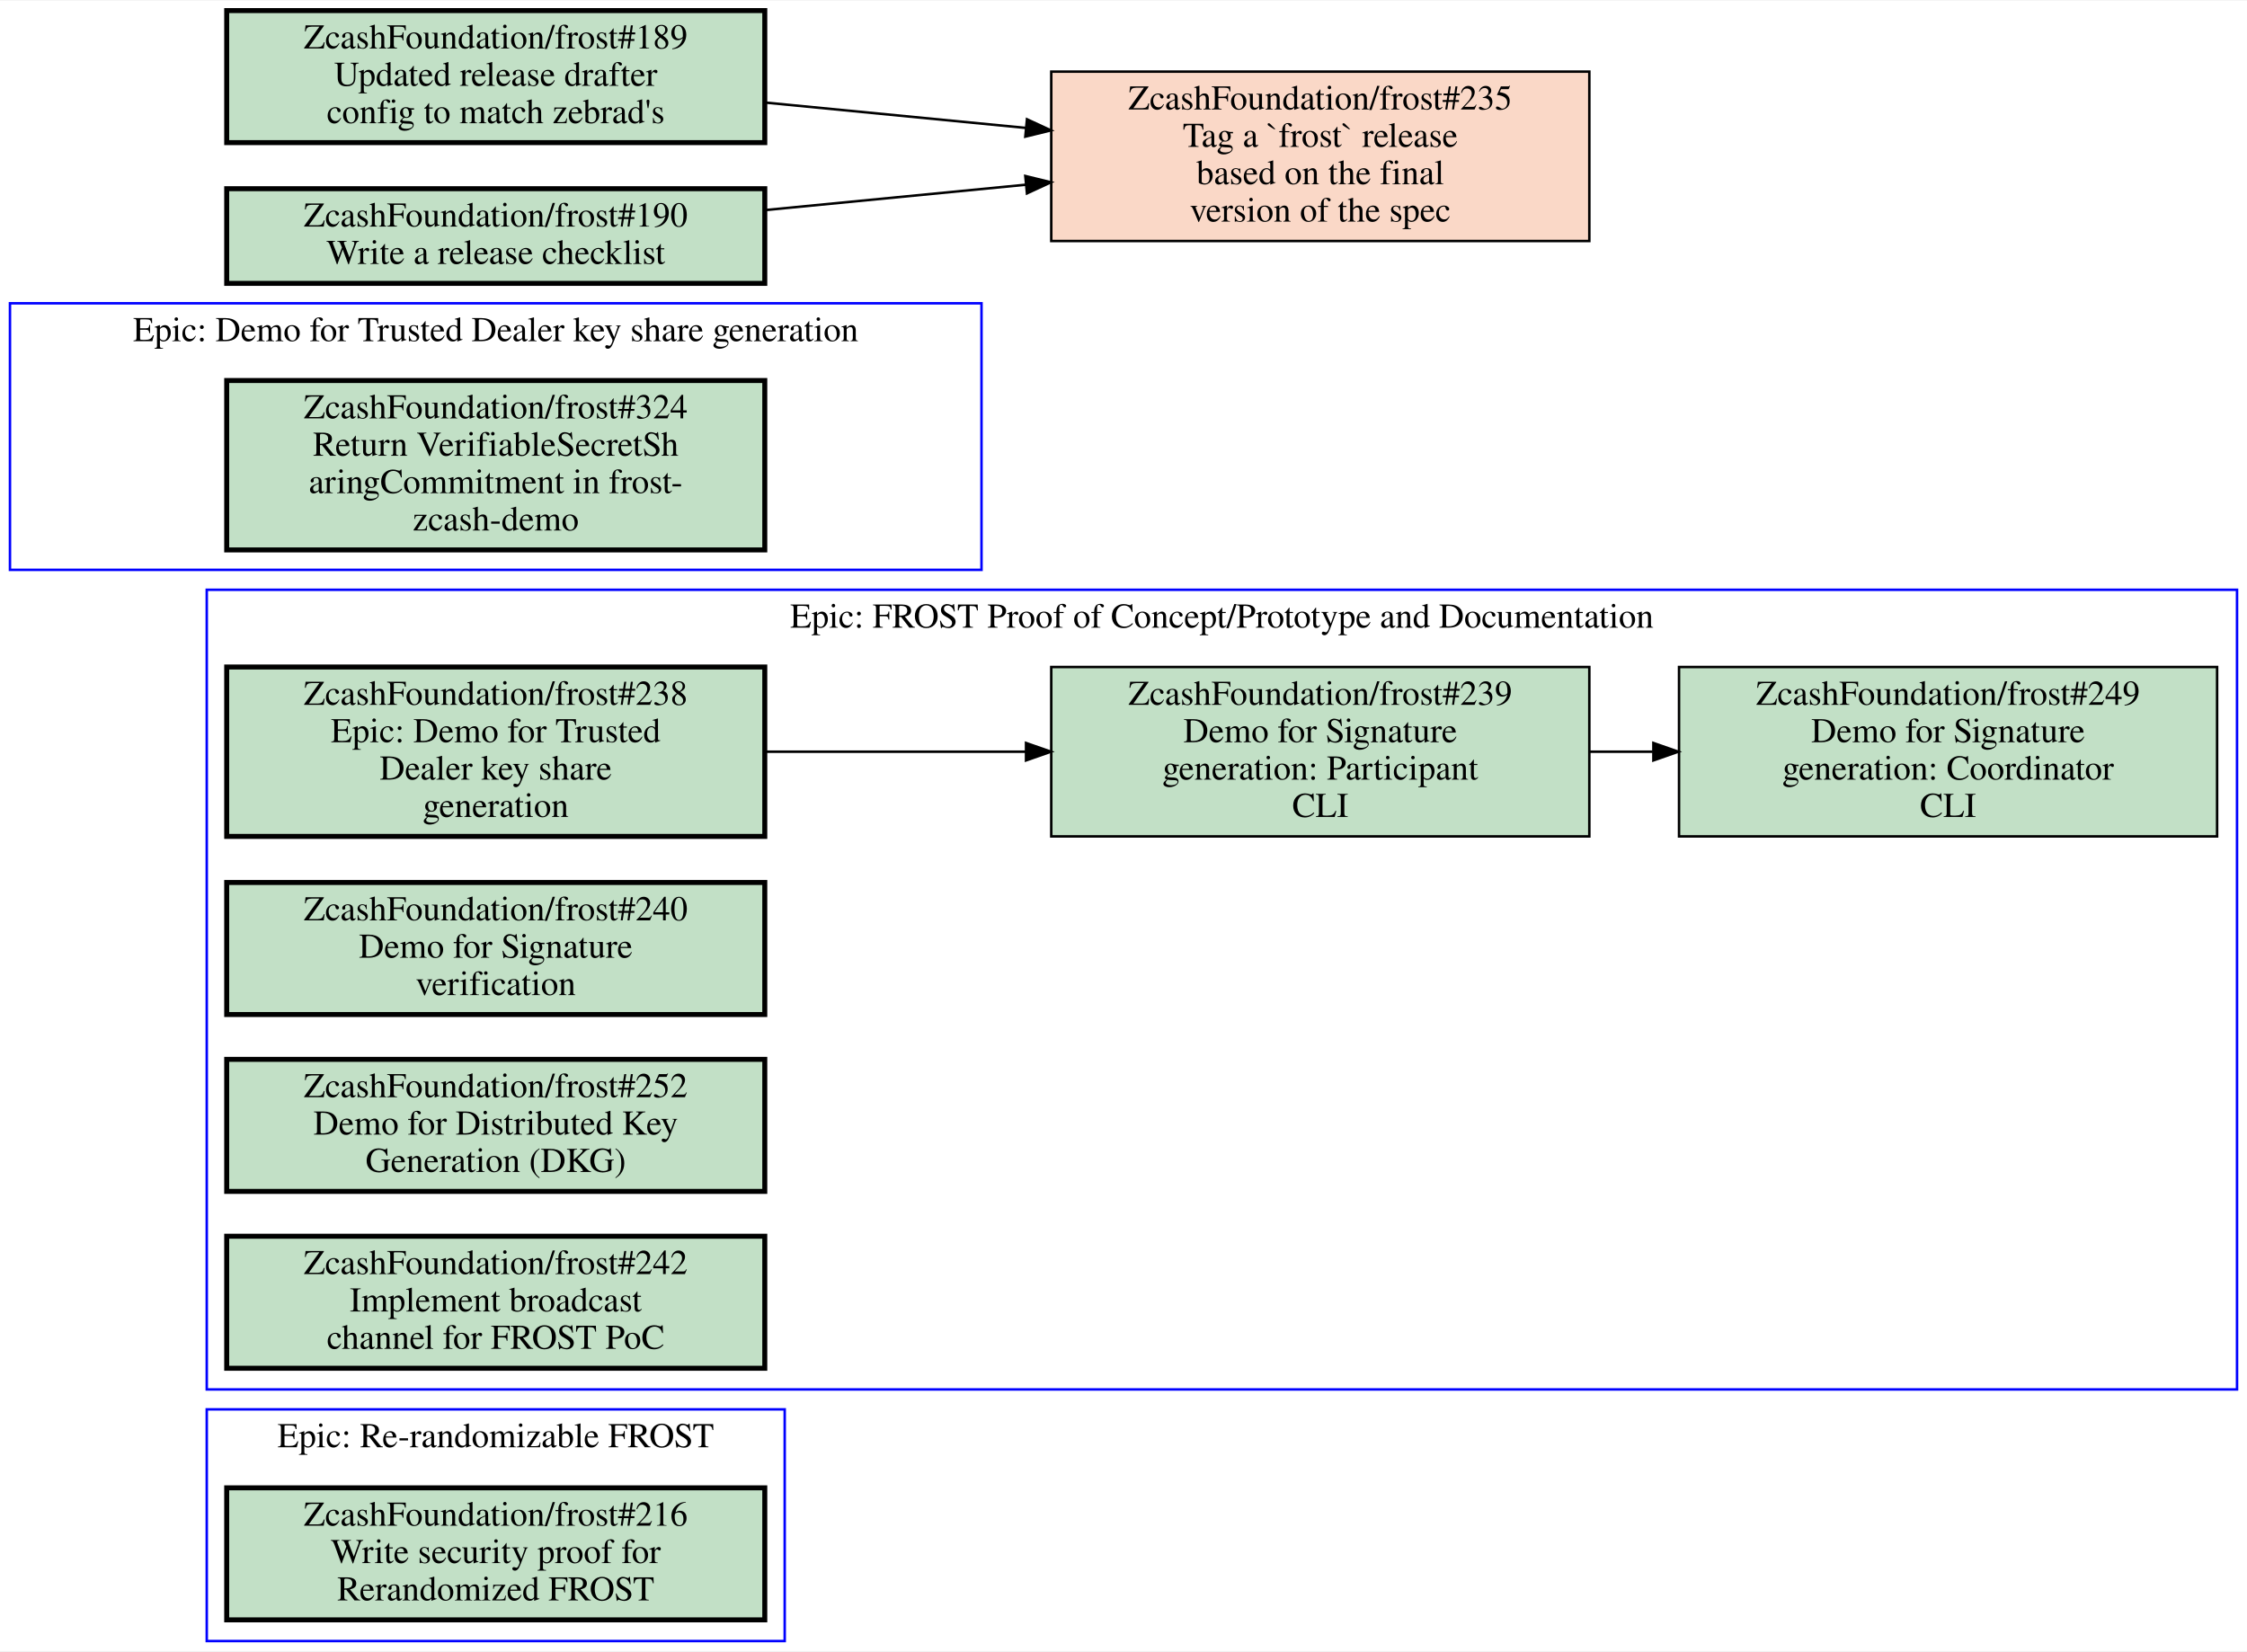
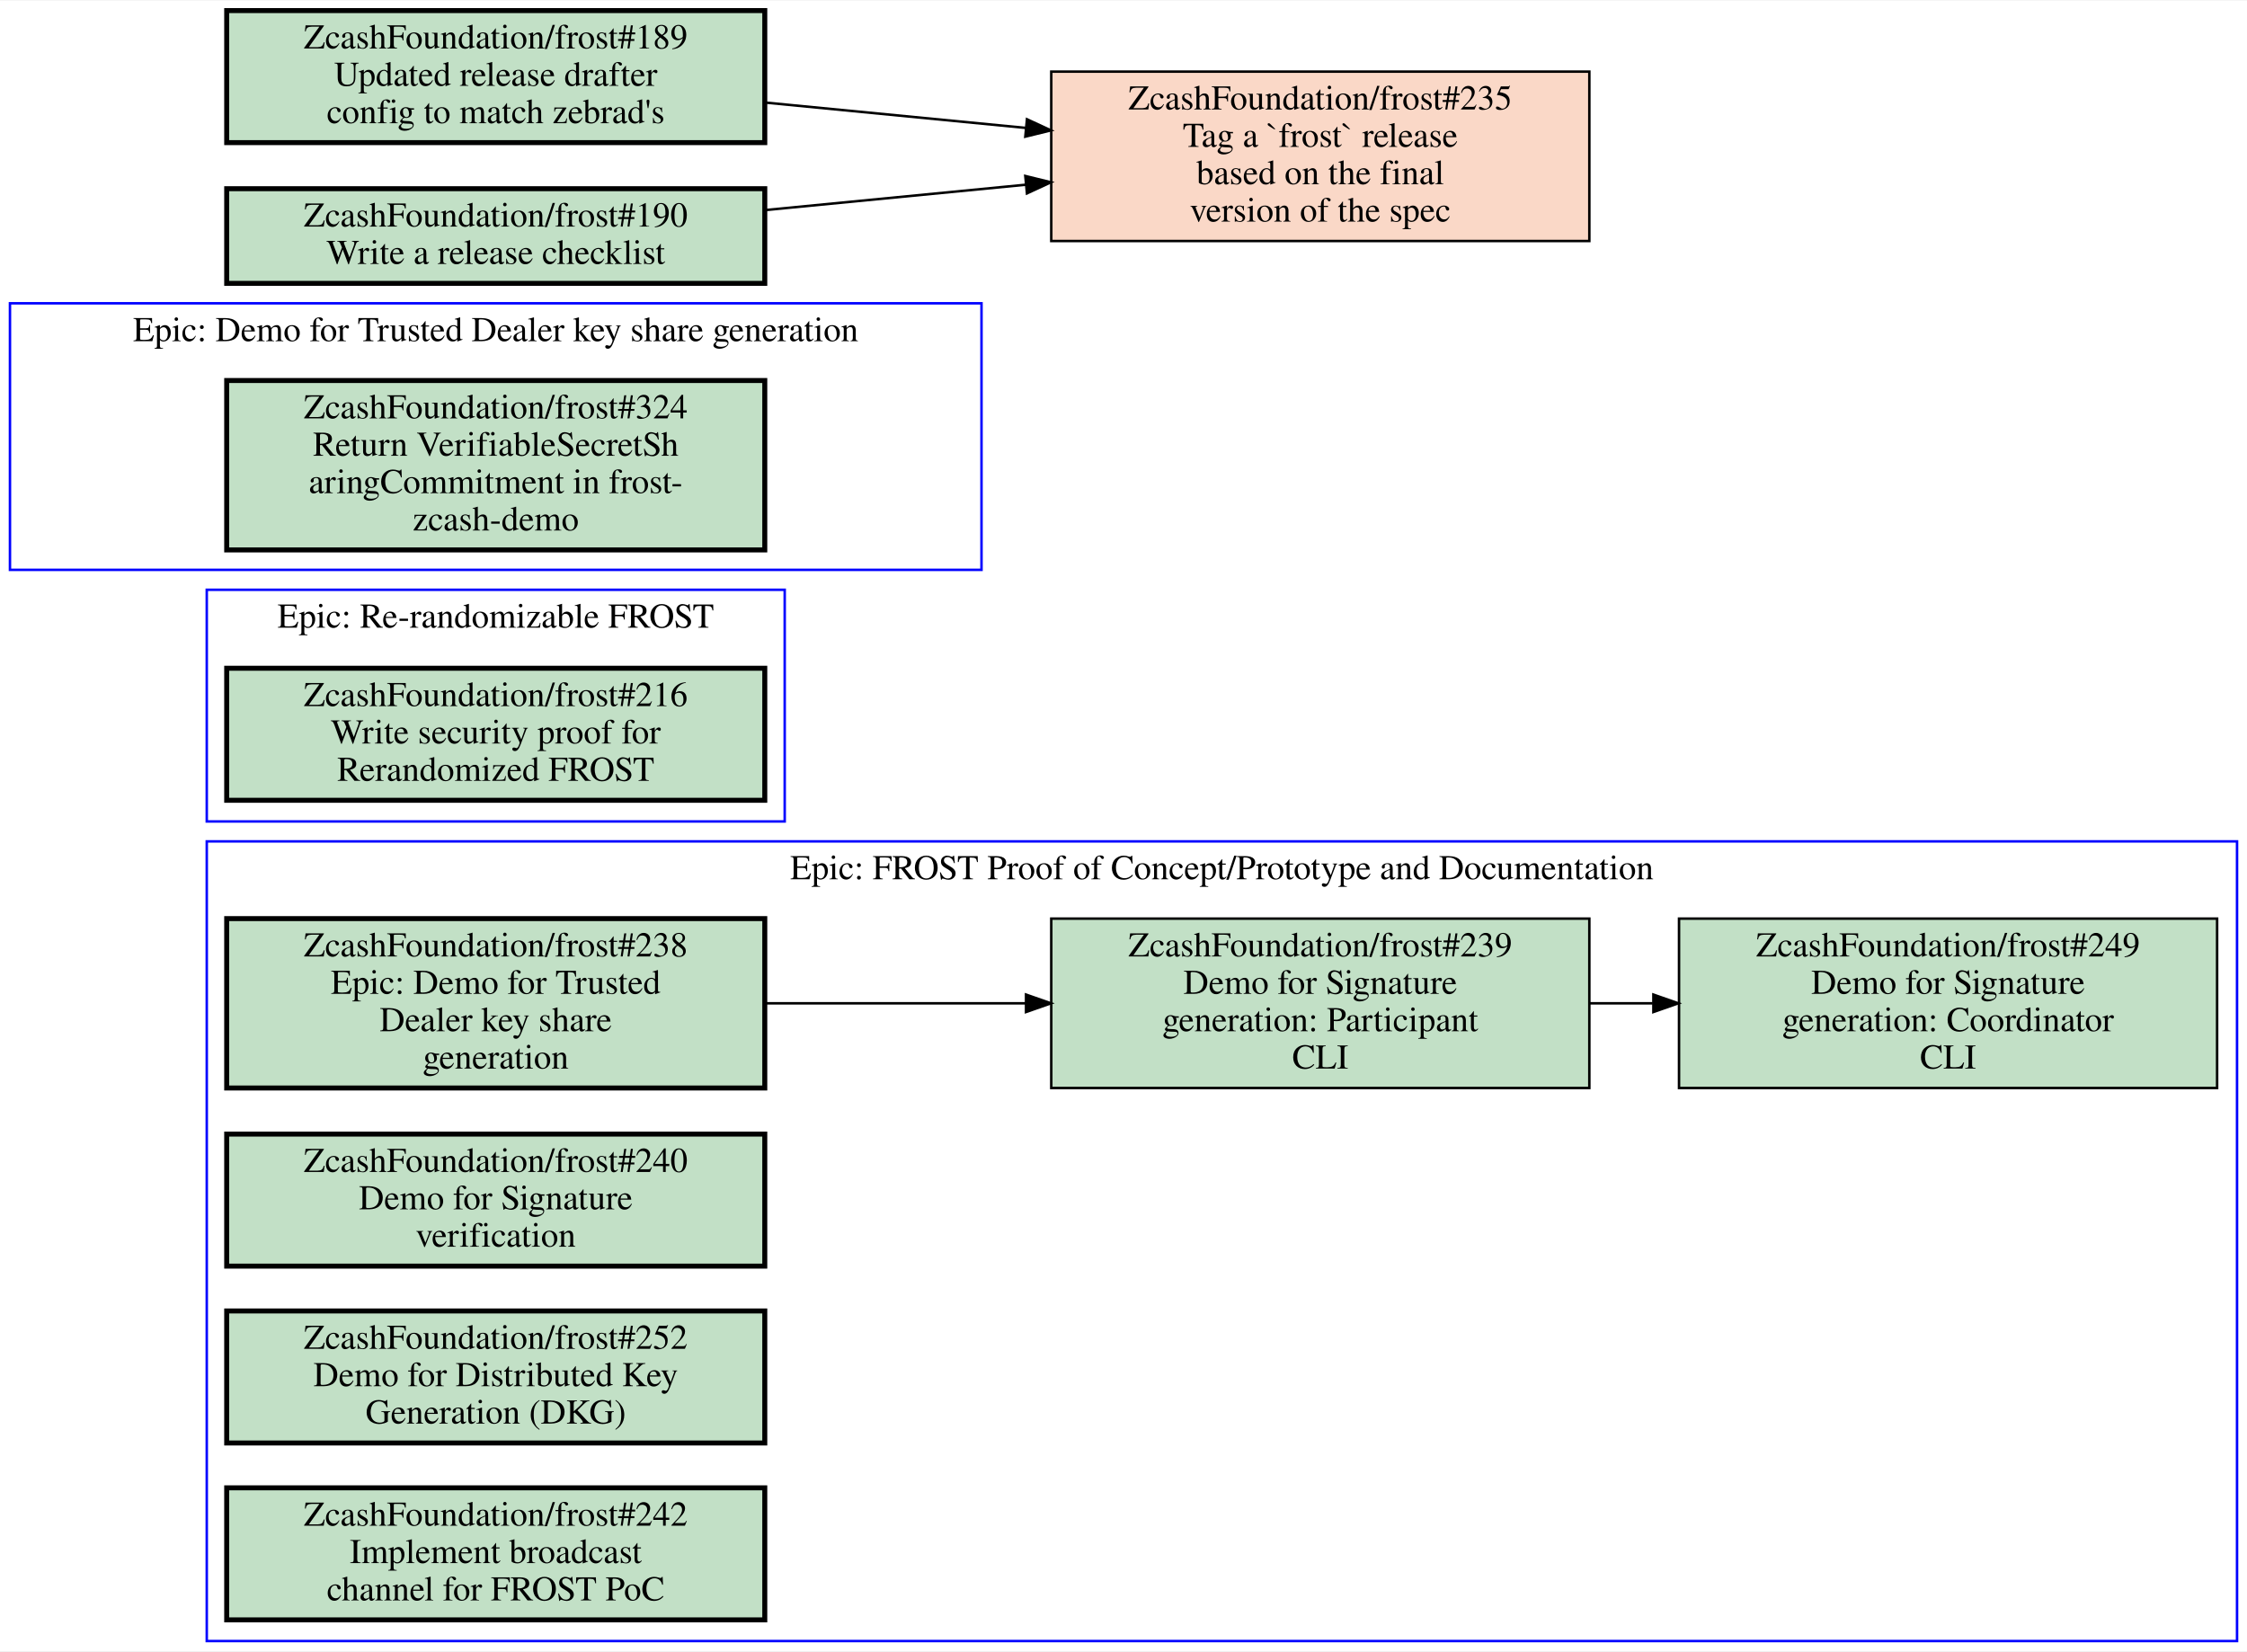
<svg xmlns="http://www.w3.org/2000/svg" xmlns:xlink="http://www.w3.org/1999/xlink" width="902pt" height="663pt" viewBox="0.00 0.00 902.00 662.50">
  <g id="graph0" class="graph" transform="scale(1 1) rotate(0) translate(4 658.5)">
    <polygon fill="white" stroke="transparent" points="-4,4 -4,-658.5 898,-658.5 898,4 -4,4" />
    <g id="clust1" class="cluster">
      <polygon fill="none" stroke="blue" points="0,-430 0,-537 390,-537 390,-430 0,-430" />
      <text text-anchor="middle" x="195" y="-521.8" font-family="Times,serif" font-size="14.00">Epic: Demo for Trusted Dealer key share generation</text>
    </g>
    <g id="clust2" class="cluster">
-       <polygon fill="none" stroke="blue" points="79,-101 79,-422 894,-422 894,-101 79,-101" />
-       <text text-anchor="middle" x="486.5" y="-406.8" font-family="Times,serif" font-size="14.00">Epic: FROST Proof of Concept/Prototype and Documentation</text>
+       <polygon fill="none" stroke="blue" points="79,0 79,-321 894,-321 894,0 79,0" />
+       <text text-anchor="middle" x="486.5" y="-305.8" font-family="Times,serif" font-size="14.00">Epic: FROST Proof of Concept/Prototype and Documentation</text>
    </g>
    <g id="clust3" class="cluster">
-       <polygon fill="none" stroke="blue" points="79,0 79,-93 311,-93 311,0 79,0" />
-       <text text-anchor="middle" x="195" y="-77.8" font-family="Times,serif" font-size="14.00">Epic: Re-randomizable FROST</text>
+       <polygon fill="none" stroke="blue" points="79,-329 79,-422 311,-422 311,-329 79,-329" />
+       <text text-anchor="middle" x="195" y="-406.8" font-family="Times,serif" font-size="14.00">Epic: Re-randomizable FROST</text>
    </g>
    <g id="node1" class="node open">
      <g id="a_node1">
        <a xlink:href="https://github.com/ZcashFoundation/frost/issues/324" xlink:title="ZcashFoundation/frost#324&#10;Return VerifiableSecretSh&#10;aringCommitment in frost-&#10;zcash-demo" target="_blank">
          <polygon fill="#c2e0c6" stroke="black" stroke-width="2" points="303,-506 87,-506 87,-438 303,-438 303,-506" />
          <text text-anchor="middle" x="195" y="-490.8" font-family="Times,serif" font-size="14.00">ZcashFoundation/frost#324</text>
          <text text-anchor="middle" x="195" y="-475.8" font-family="Times,serif" font-size="14.00">Return VerifiableSecretSh</text>
          <text text-anchor="middle" x="195" y="-460.8" font-family="Times,serif" font-size="14.00">aringCommitment in frost-</text>
          <text text-anchor="middle" x="195" y="-445.8" font-family="Times,serif" font-size="14.00">zcash-demo</text>
        </a>
      </g>
    </g>
    <g id="node2" class="node open">
      <g id="a_node2">
        <a xlink:href="https://github.com/ZcashFoundation/frost/issues/238" xlink:title="ZcashFoundation/frost#238&#10;Epic: Demo for Trusted&#10;Dealer key share&#10;generation" target="_blank">
-           <polygon fill="#c2e0c6" stroke="black" stroke-width="2" points="303,-391 87,-391 87,-323 303,-323 303,-391" />
-           <text text-anchor="middle" x="195" y="-375.8" font-family="Times,serif" font-size="14.00">ZcashFoundation/frost#238</text>
-           <text text-anchor="middle" x="195" y="-360.8" font-family="Times,serif" font-size="14.00">Epic: Demo for Trusted</text>
-           <text text-anchor="middle" x="195" y="-345.8" font-family="Times,serif" font-size="14.00">Dealer key share</text>
-           <text text-anchor="middle" x="195" y="-330.8" font-family="Times,serif" font-size="14.00">generation</text>
+           <polygon fill="#c2e0c6" stroke="black" stroke-width="2" points="303,-290 87,-290 87,-222 303,-222 303,-290" />
+           <text text-anchor="middle" x="195" y="-274.8" font-family="Times,serif" font-size="14.00">ZcashFoundation/frost#238</text>
+           <text text-anchor="middle" x="195" y="-259.8" font-family="Times,serif" font-size="14.00">Epic: Demo for Trusted</text>
+           <text text-anchor="middle" x="195" y="-244.8" font-family="Times,serif" font-size="14.00">Dealer key share</text>
+           <text text-anchor="middle" x="195" y="-229.8" font-family="Times,serif" font-size="14.00">generation</text>
        </a>
      </g>
    </g>
    <g id="node3" class="node open">
      <g id="a_node3">
        <a xlink:href="https://github.com/ZcashFoundation/frost/issues/239" xlink:title="ZcashFoundation/frost#239&#10;Demo for Signature&#10;generation: Participant&#10;CLI" target="_blank">
-           <polygon fill="#c2e0c6" stroke="black" points="634,-391 418,-391 418,-323 634,-323 634,-391" />
-           <text text-anchor="middle" x="526" y="-375.8" font-family="Times,serif" font-size="14.00">ZcashFoundation/frost#239</text>
-           <text text-anchor="middle" x="526" y="-360.8" font-family="Times,serif" font-size="14.00">Demo for Signature</text>
-           <text text-anchor="middle" x="526" y="-345.8" font-family="Times,serif" font-size="14.00">generation: Participant</text>
-           <text text-anchor="middle" x="526" y="-330.8" font-family="Times,serif" font-size="14.00">CLI</text>
+           <polygon fill="#c2e0c6" stroke="black" points="634,-290 418,-290 418,-222 634,-222 634,-290" />
+           <text text-anchor="middle" x="526" y="-274.8" font-family="Times,serif" font-size="14.00">ZcashFoundation/frost#239</text>
+           <text text-anchor="middle" x="526" y="-259.8" font-family="Times,serif" font-size="14.00">Demo for Signature</text>
+           <text text-anchor="middle" x="526" y="-244.8" font-family="Times,serif" font-size="14.00">generation: Participant</text>
+           <text text-anchor="middle" x="526" y="-229.8" font-family="Times,serif" font-size="14.00">CLI</text>
        </a>
      </g>
    </g>
    <g id="edge1" class="edge">
-       <path fill="none" stroke="black" d="M303.27,-357C336.72,-357 373.78,-357 407.87,-357" />
-       <polygon fill="black" stroke="black" points="407.87,-360.5 417.87,-357 407.87,-353.5 407.87,-360.5" />
+       <path fill="none" stroke="black" d="M303.27,-256C336.72,-256 373.78,-256 407.87,-256" />
+       <polygon fill="black" stroke="black" points="407.87,-259.5 417.87,-256 407.87,-252.5 407.87,-259.5" />
    </g>
    <g id="node4" class="node open">
      <g id="a_node4">
        <a xlink:href="https://github.com/ZcashFoundation/frost/issues/249" xlink:title="ZcashFoundation/frost#249&#10;Demo for Signature&#10;generation: Coordinator&#10;CLI" target="_blank">
-           <polygon fill="#c2e0c6" stroke="black" points="886,-391 670,-391 670,-323 886,-323 886,-391" />
-           <text text-anchor="middle" x="778" y="-375.8" font-family="Times,serif" font-size="14.00">ZcashFoundation/frost#249</text>
-           <text text-anchor="middle" x="778" y="-360.8" font-family="Times,serif" font-size="14.00">Demo for Signature</text>
-           <text text-anchor="middle" x="778" y="-345.8" font-family="Times,serif" font-size="14.00">generation: Coordinator</text>
-           <text text-anchor="middle" x="778" y="-330.8" font-family="Times,serif" font-size="14.00">CLI</text>
+           <polygon fill="#c2e0c6" stroke="black" points="886,-290 670,-290 670,-222 886,-222 886,-290" />
+           <text text-anchor="middle" x="778" y="-274.8" font-family="Times,serif" font-size="14.00">ZcashFoundation/frost#249</text>
+           <text text-anchor="middle" x="778" y="-259.8" font-family="Times,serif" font-size="14.00">Demo for Signature</text>
+           <text text-anchor="middle" x="778" y="-244.8" font-family="Times,serif" font-size="14.00">generation: Coordinator</text>
+           <text text-anchor="middle" x="778" y="-229.8" font-family="Times,serif" font-size="14.00">CLI</text>
        </a>
      </g>
    </g>
    <g id="edge2" class="edge">
-       <path fill="none" stroke="black" d="M634.11,-357C642.5,-357 650.99,-357 659.44,-357" />
-       <polygon fill="black" stroke="black" points="659.71,-360.5 669.71,-357 659.71,-353.5 659.71,-360.5" />
+       <path fill="none" stroke="black" d="M634.11,-256C642.5,-256 650.99,-256 659.44,-256" />
+       <polygon fill="black" stroke="black" points="659.71,-259.5 669.71,-256 659.71,-252.5 659.71,-259.5" />
    </g>
    <g id="node5" class="node open">
      <g id="a_node5">
        <a xlink:href="https://github.com/ZcashFoundation/frost/issues/240" xlink:title="ZcashFoundation/frost#240&#10;Demo for Signature&#10;verification" target="_blank">
-           <polygon fill="#c2e0c6" stroke="black" stroke-width="2" points="303,-304.5 87,-304.5 87,-251.5 303,-251.5 303,-304.5" />
-           <text text-anchor="middle" x="195" y="-289.3" font-family="Times,serif" font-size="14.00">ZcashFoundation/frost#240</text>
-           <text text-anchor="middle" x="195" y="-274.3" font-family="Times,serif" font-size="14.00">Demo for Signature</text>
-           <text text-anchor="middle" x="195" y="-259.3" font-family="Times,serif" font-size="14.00">verification</text>
+           <polygon fill="#c2e0c6" stroke="black" stroke-width="2" points="303,-203.5 87,-203.5 87,-150.5 303,-150.5 303,-203.5" />
+           <text text-anchor="middle" x="195" y="-188.3" font-family="Times,serif" font-size="14.00">ZcashFoundation/frost#240</text>
+           <text text-anchor="middle" x="195" y="-173.3" font-family="Times,serif" font-size="14.00">Demo for Signature</text>
+           <text text-anchor="middle" x="195" y="-158.3" font-family="Times,serif" font-size="14.00">verification</text>
        </a>
      </g>
    </g>
    <g id="node6" class="node open">
      <g id="a_node6">
        <a xlink:href="https://github.com/ZcashFoundation/frost/issues/252" xlink:title="ZcashFoundation/frost#252&#10;Demo for Distributed Key&#10;Generation (DKG)" target="_blank">
-           <polygon fill="#c2e0c6" stroke="black" stroke-width="2" points="303,-233.5 87,-233.5 87,-180.5 303,-180.5 303,-233.5" />
-           <text text-anchor="middle" x="195" y="-218.3" font-family="Times,serif" font-size="14.00">ZcashFoundation/frost#252</text>
-           <text text-anchor="middle" x="195" y="-203.3" font-family="Times,serif" font-size="14.00">Demo for Distributed Key</text>
-           <text text-anchor="middle" x="195" y="-188.3" font-family="Times,serif" font-size="14.00">Generation (DKG)</text>
+           <polygon fill="#c2e0c6" stroke="black" stroke-width="2" points="303,-132.5 87,-132.5 87,-79.5 303,-79.5 303,-132.5" />
+           <text text-anchor="middle" x="195" y="-117.3" font-family="Times,serif" font-size="14.00">ZcashFoundation/frost#252</text>
+           <text text-anchor="middle" x="195" y="-102.3" font-family="Times,serif" font-size="14.00">Demo for Distributed Key</text>
+           <text text-anchor="middle" x="195" y="-87.3" font-family="Times,serif" font-size="14.00">Generation (DKG)</text>
        </a>
      </g>
    </g>
    <g id="node7" class="node open">
      <g id="a_node7">
        <a xlink:href="https://github.com/ZcashFoundation/frost/issues/242" xlink:title="ZcashFoundation/frost#242&#10;Implement broadcast&#10;channel for FROST PoC" target="_blank">
-           <polygon fill="#c2e0c6" stroke="black" stroke-width="2" points="303,-162.5 87,-162.5 87,-109.5 303,-109.5 303,-162.5" />
-           <text text-anchor="middle" x="195" y="-147.3" font-family="Times,serif" font-size="14.00">ZcashFoundation/frost#242</text>
-           <text text-anchor="middle" x="195" y="-132.3" font-family="Times,serif" font-size="14.00">Implement broadcast</text>
-           <text text-anchor="middle" x="195" y="-117.3" font-family="Times,serif" font-size="14.00">channel for FROST PoC</text>
+           <polygon fill="#c2e0c6" stroke="black" stroke-width="2" points="303,-61.5 87,-61.5 87,-8.5 303,-8.5 303,-61.5" />
+           <text text-anchor="middle" x="195" y="-46.3" font-family="Times,serif" font-size="14.00">ZcashFoundation/frost#242</text>
+           <text text-anchor="middle" x="195" y="-31.3" font-family="Times,serif" font-size="14.00">Implement broadcast</text>
+           <text text-anchor="middle" x="195" y="-16.3" font-family="Times,serif" font-size="14.00">channel for FROST PoC</text>
        </a>
      </g>
    </g>
    <g id="node8" class="node open">
      <g id="a_node8">
        <a xlink:href="https://github.com/ZcashFoundation/frost/issues/216" xlink:title="ZcashFoundation/frost#216&#10;Write security proof for&#10;Rerandomized FROST" target="_blank">
-           <polygon fill="#c2e0c6" stroke="black" stroke-width="2" points="303,-61.5 87,-61.5 87,-8.5 303,-8.5 303,-61.5" />
-           <text text-anchor="middle" x="195" y="-46.3" font-family="Times,serif" font-size="14.00">ZcashFoundation/frost#216</text>
-           <text text-anchor="middle" x="195" y="-31.3" font-family="Times,serif" font-size="14.00">Write security proof for</text>
-           <text text-anchor="middle" x="195" y="-16.3" font-family="Times,serif" font-size="14.00">Rerandomized FROST</text>
+           <polygon fill="#c2e0c6" stroke="black" stroke-width="2" points="303,-390.5 87,-390.5 87,-337.5 303,-337.5 303,-390.5" />
+           <text text-anchor="middle" x="195" y="-375.3" font-family="Times,serif" font-size="14.00">ZcashFoundation/frost#216</text>
+           <text text-anchor="middle" x="195" y="-360.3" font-family="Times,serif" font-size="14.00">Write security proof for</text>
+           <text text-anchor="middle" x="195" y="-345.3" font-family="Times,serif" font-size="14.00">Rerandomized FROST</text>
        </a>
      </g>
    </g>
    <g id="node9" class="node closed">
      <g id="a_node9">
        <a xlink:href="https://github.com/ZcashFoundation/frost/issues/235" xlink:title="ZcashFoundation/frost#235&#10;Tag a `frost` release&#10;based on the final&#10;version of the spec" target="_blank">
          <polygon fill="#fad8c7" stroke="black" points="634,-630 418,-630 418,-562 634,-562 634,-630" />
          <text text-anchor="middle" x="526" y="-614.8" font-family="Times,serif" font-size="14.00">ZcashFoundation/frost#235</text>
          <text text-anchor="middle" x="526" y="-599.8" font-family="Times,serif" font-size="14.00">Tag a `frost` release</text>
          <text text-anchor="middle" x="526" y="-584.8" font-family="Times,serif" font-size="14.00">based on the final</text>
          <text text-anchor="middle" x="526" y="-569.8" font-family="Times,serif" font-size="14.00">version of the spec</text>
        </a>
      </g>
    </g>
    <g id="node10" class="node open">
      <g id="a_node10">
        <a xlink:href="https://github.com/ZcashFoundation/frost/issues/189" xlink:title="ZcashFoundation/frost#189&#10;Updated release drafter&#10;config to match zebrad's" target="_blank">
          <polygon fill="#c2e0c6" stroke="black" stroke-width="2" points="303,-654.5 87,-654.5 87,-601.5 303,-601.5 303,-654.5" />
          <text text-anchor="middle" x="195" y="-639.3" font-family="Times,serif" font-size="14.00">ZcashFoundation/frost#189</text>
          <text text-anchor="middle" x="195" y="-624.3" font-family="Times,serif" font-size="14.00">Updated release drafter</text>
          <text text-anchor="middle" x="195" y="-609.3" font-family="Times,serif" font-size="14.00">config to match zebrad's</text>
        </a>
      </g>
    </g>
    <g id="edge3" class="edge">
      <path fill="none" stroke="black" d="M303.27,-617.57C336.72,-614.31 373.78,-610.71 407.87,-607.39" />
      <polygon fill="black" stroke="black" points="408.25,-610.87 417.87,-606.42 407.58,-603.9 408.25,-610.87" />
    </g>
    <g id="node11" class="node open">
      <g id="a_node11">
        <a xlink:href="https://github.com/ZcashFoundation/frost/issues/190" xlink:title="ZcashFoundation/frost#190&#10;Write a release checklist" target="_blank">
          <polygon fill="#c2e0c6" stroke="black" stroke-width="2" points="303,-583 87,-583 87,-545 303,-545 303,-583" />
          <text text-anchor="middle" x="195" y="-567.8" font-family="Times,serif" font-size="14.00">ZcashFoundation/frost#190</text>
          <text text-anchor="middle" x="195" y="-552.8" font-family="Times,serif" font-size="14.00">Write a release checklist</text>
        </a>
      </g>
    </g>
    <g id="edge4" class="edge">
      <path fill="none" stroke="black" d="M303.27,-574.43C336.72,-577.69 373.78,-581.29 407.87,-584.61" />
      <polygon fill="black" stroke="black" points="407.58,-588.1 417.87,-585.58 408.25,-581.13 407.58,-588.1" />
    </g>
  </g>
</svg>
